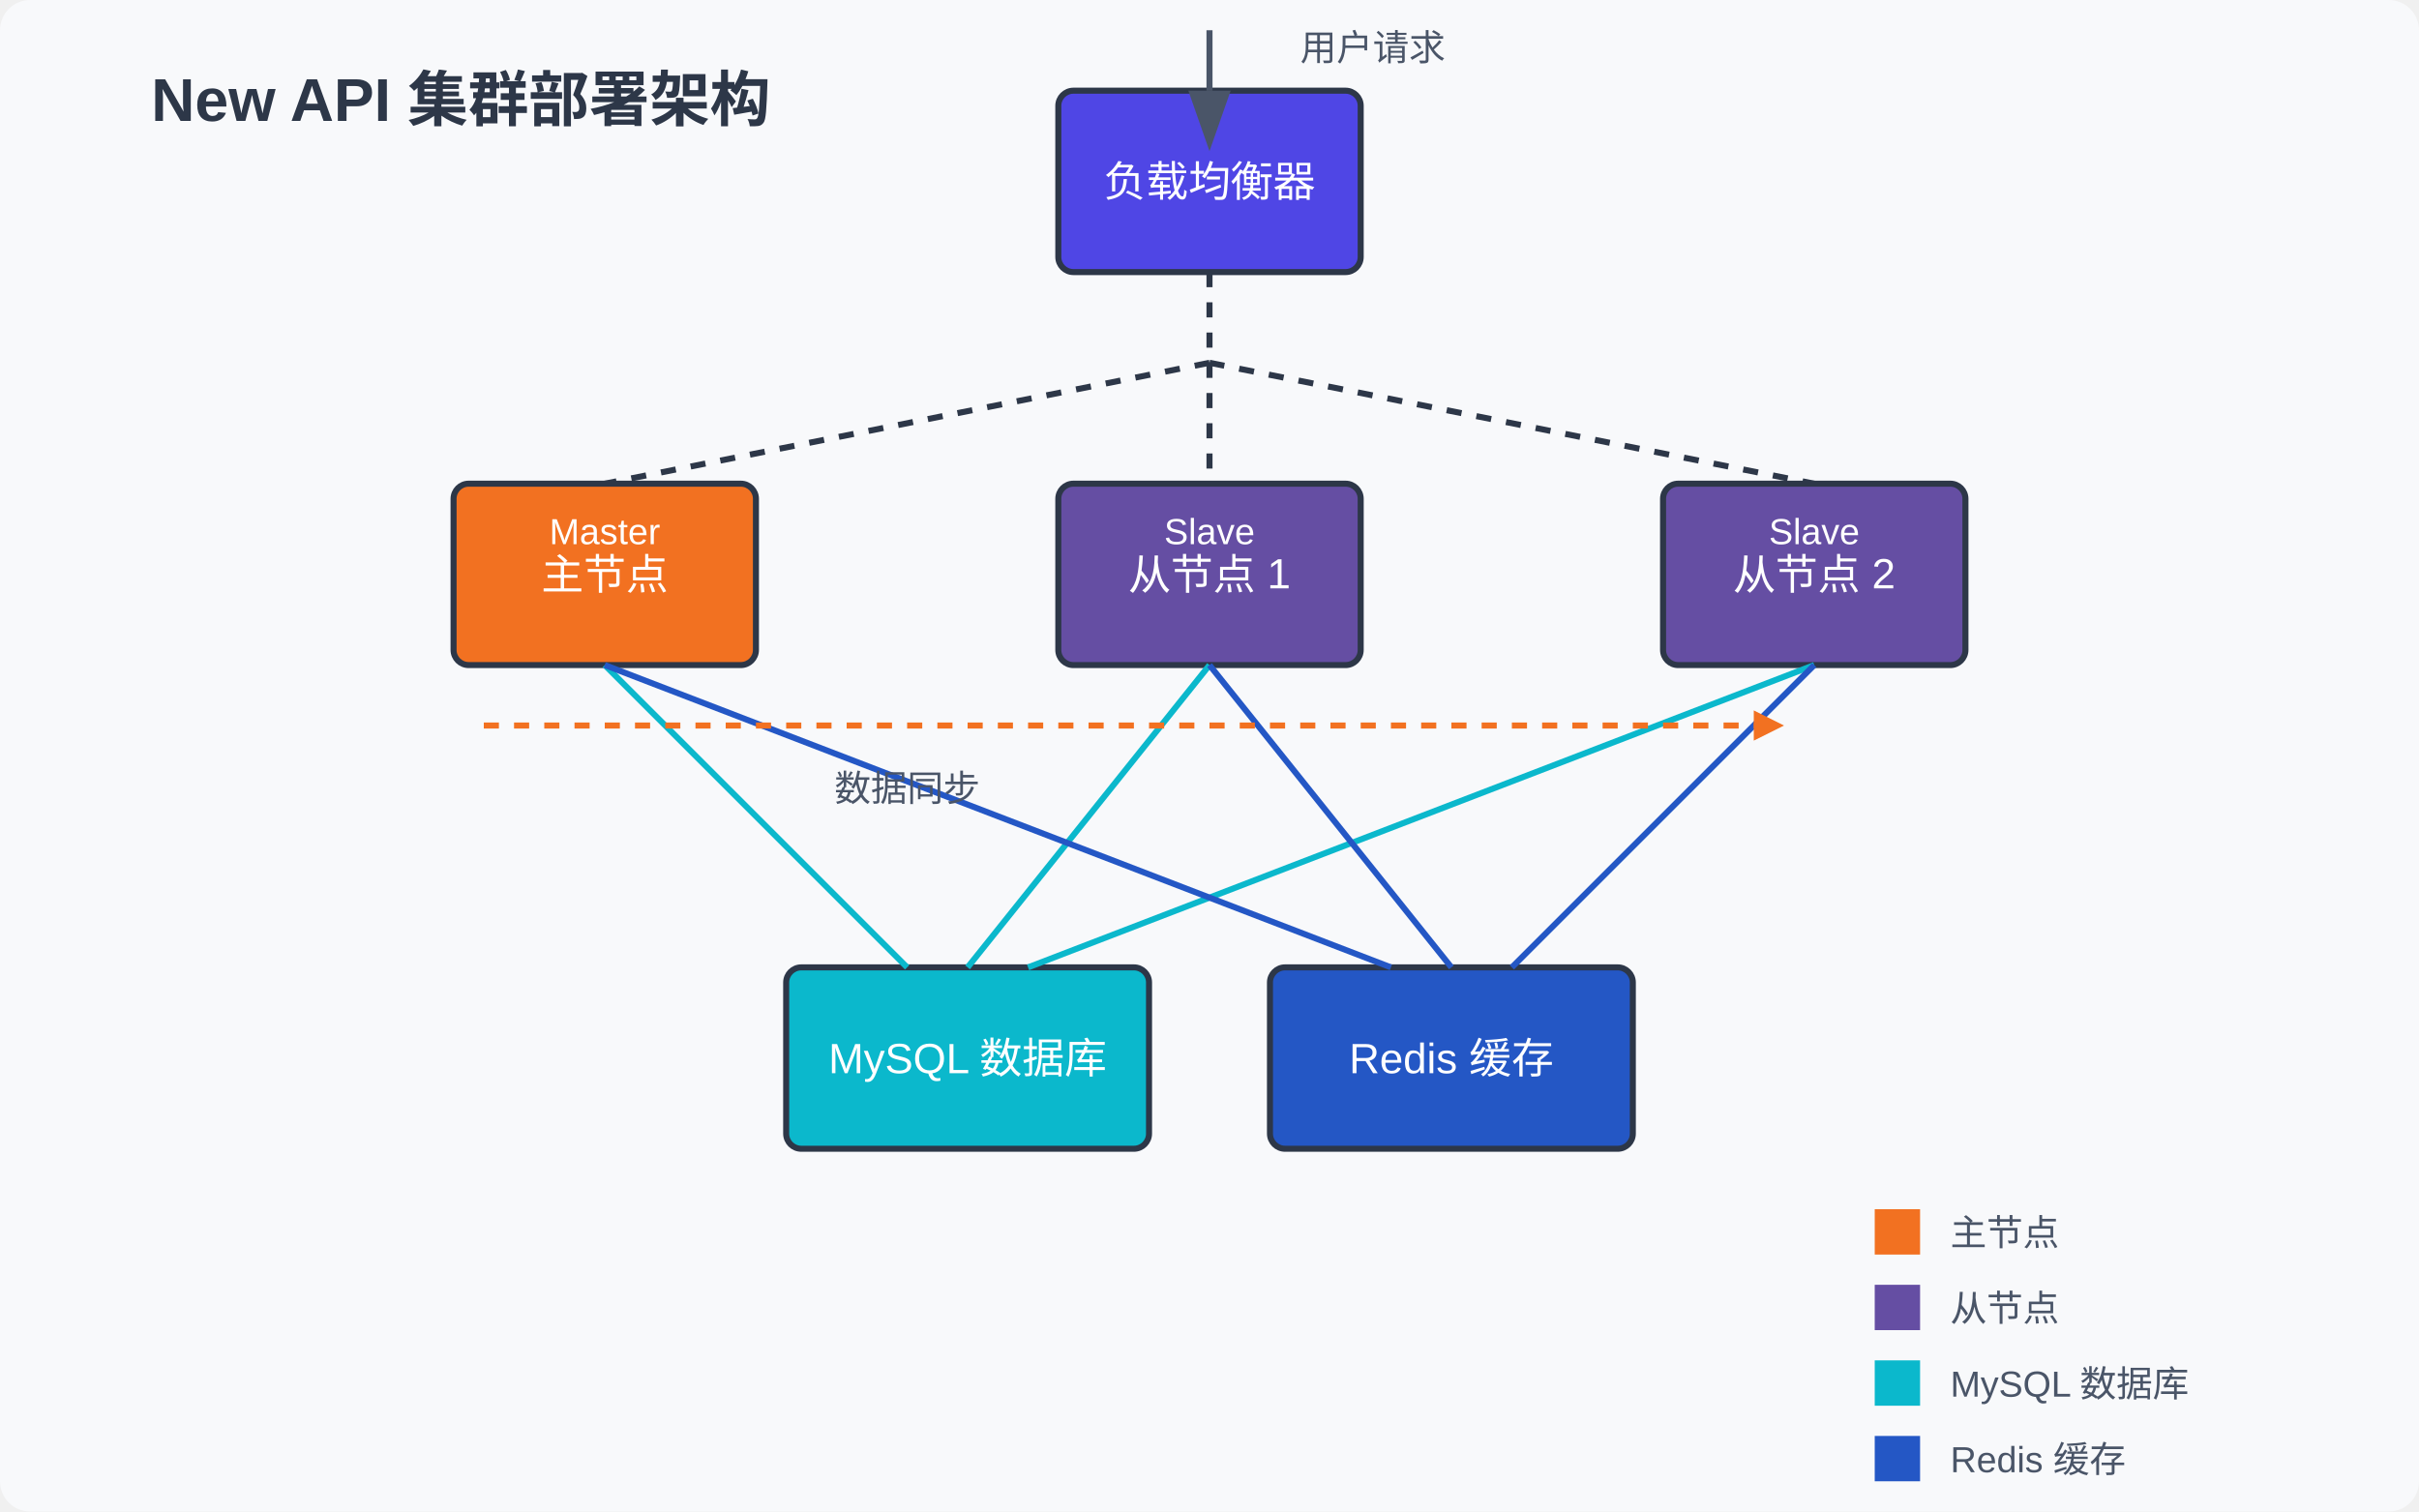
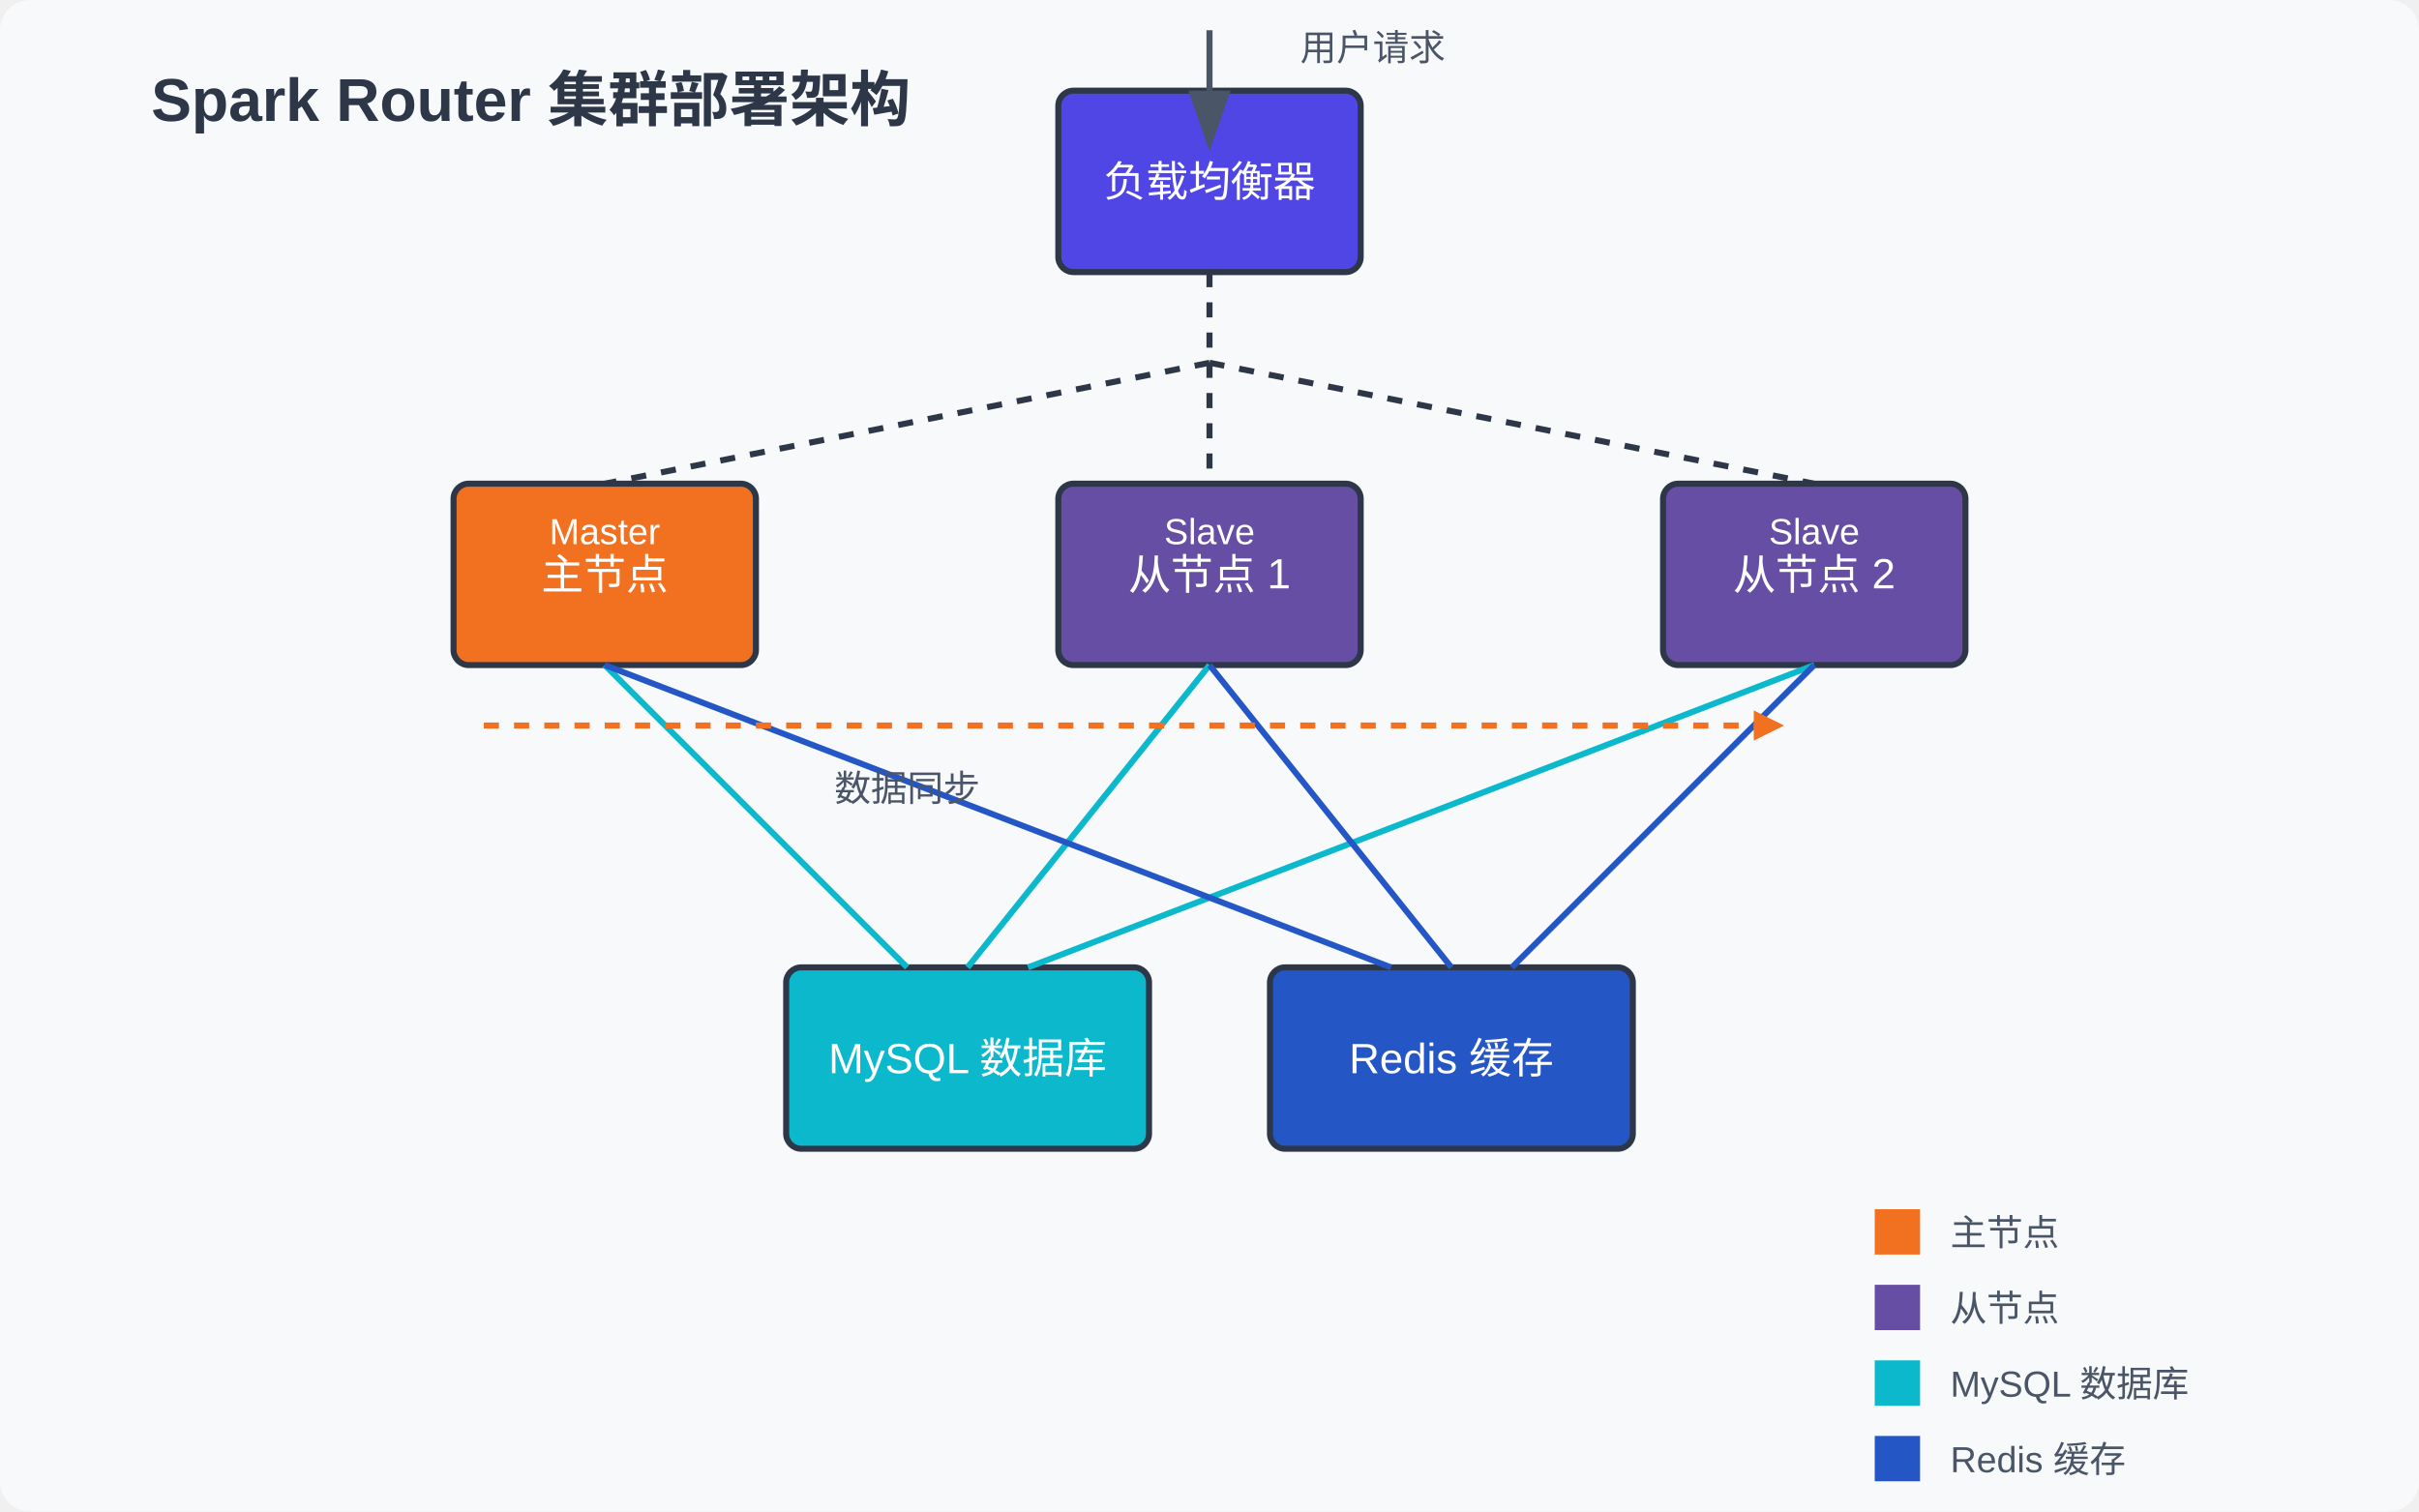
<svg xmlns="http://www.w3.org/2000/svg" width="800" height="500" viewBox="0 0 800 500">
  <rect width="800" height="500" fill="#f8f9fb" rx="10" ry="10" />
  <rect x="350" y="30" width="100" height="60" rx="5" ry="5" fill="#4F46E5" stroke="#2d3748" stroke-width="2" />
  <text x="400" y="65" font-family="Arial" font-size="14" fill="white" text-anchor="middle">负载均衡器</text>
  <line x1="400" y1="90" x2="400" y2="120" stroke="#2d3748" stroke-width="2" stroke-dasharray="5,5" />
  <line x1="400" y1="120" x2="200" y2="160" stroke="#2d3748" stroke-width="2" stroke-dasharray="5,5" />
  <line x1="400" y1="120" x2="400" y2="160" stroke="#2d3748" stroke-width="2" stroke-dasharray="5,5" />
  <line x1="400" y1="120" x2="600" y2="160" stroke="#2d3748" stroke-width="2" stroke-dasharray="5,5" />
  <rect x="150" y="160" width="100" height="60" rx="5" ry="5" fill="#f27121" stroke="#2d3748" stroke-width="2" />
  <text x="200" y="195" font-family="Arial" font-size="14" fill="white" text-anchor="middle">主节点</text>
  <text x="200" y="180" font-family="Arial" font-size="12" fill="white" text-anchor="middle">Master</text>
  <rect x="350" y="160" width="100" height="60" rx="5" ry="5" fill="#654ea3" stroke="#2d3748" stroke-width="2" />
  <text x="400" y="195" font-family="Arial" font-size="14" fill="white" text-anchor="middle">从节点 1</text>
  <text x="400" y="180" font-family="Arial" font-size="12" fill="white" text-anchor="middle">Slave</text>
  <rect x="550" y="160" width="100" height="60" rx="5" ry="5" fill="#654ea3" stroke="#2d3748" stroke-width="2" />
  <text x="600" y="195" font-family="Arial" font-size="14" fill="white" text-anchor="middle">从节点 2</text>
  <text x="600" y="180" font-family="Arial" font-size="12" fill="white" text-anchor="middle">Slave</text>
  <rect x="260" y="320" width="120" height="60" rx="5" ry="5" fill="#0bb8cc" stroke="#2d3748" stroke-width="2" />
  <text x="320" y="355" font-family="Arial" font-size="14" fill="white" text-anchor="middle">MySQL 数据库</text>
  <rect x="420" y="320" width="120" height="60" rx="5" ry="5" fill="#2457c5" stroke="#2d3748" stroke-width="2" />
  <text x="480" y="355" font-family="Arial" font-size="14" fill="white" text-anchor="middle">Redis 缓存</text>
  <line x1="200" y1="220" x2="300" y2="320" stroke="#0bb8cc" stroke-width="2" />
  <line x1="400" y1="220" x2="320" y2="320" stroke="#0bb8cc" stroke-width="2" />
  <line x1="600" y1="220" x2="340" y2="320" stroke="#0bb8cc" stroke-width="2" />
  <line x1="200" y1="220" x2="460" y2="320" stroke="#2457c5" stroke-width="2" />
  <line x1="400" y1="220" x2="480" y2="320" stroke="#2457c5" stroke-width="2" />
  <line x1="600" y1="220" x2="500" y2="320" stroke="#2457c5" stroke-width="2" />
  <line x1="160" y1="240" x2="590" y2="240" stroke="#f27121" stroke-width="2" stroke-dasharray="5,5" />
  <polygon points="590,240 580,235 580,245" fill="#f27121" />
  <text x="300" y="265" font-family="Arial" font-size="12" fill="#4a5568" text-anchor="middle">数据同步</text>
  <path d="M 400 10 L 400 30" stroke="#4a5568" stroke-width="2" marker-end="url(#arrowhead)" />
  <text x="430" y="20" font-family="Arial" font-size="12" fill="#4a5568">用户请求</text>
  <defs>
    <marker id="arrowhead" markerWidth="10" markerHeight="7" refX="0" refY="3.5" orient="auto">
      <polygon points="0 0, 10 3.5, 0 7" fill="#4a5568" />
    </marker>
  </defs>
  <rect x="620" y="400" width="15" height="15" fill="#f27121" />
  <text x="645" y="412" font-family="Arial" font-size="12" fill="#4a5568">主节点</text>
  <rect x="620" y="425" width="15" height="15" fill="#654ea3" />
  <text x="645" y="437" font-family="Arial" font-size="12" fill="#4a5568">从节点</text>
  <rect x="620" y="450" width="15" height="15" fill="#0bb8cc" />
  <text x="645" y="462" font-family="Arial" font-size="12" fill="#4a5568">MySQL 数据库</text>
  <rect x="620" y="475" width="15" height="15" fill="#2457c5" />
  <text x="645" y="487" font-family="Arial" font-size="12" fill="#4a5568">Redis 缓存</text>
-   <text x="50" y="40" font-family="Arial" font-size="20" font-weight="bold" fill="#2d3748">New API 集群部署架构</text>
+   <text x="50" y="40" font-family="Arial" font-size="20" font-weight="bold" fill="#2d3748">Spark Router 集群部署架构</text>
</svg>
